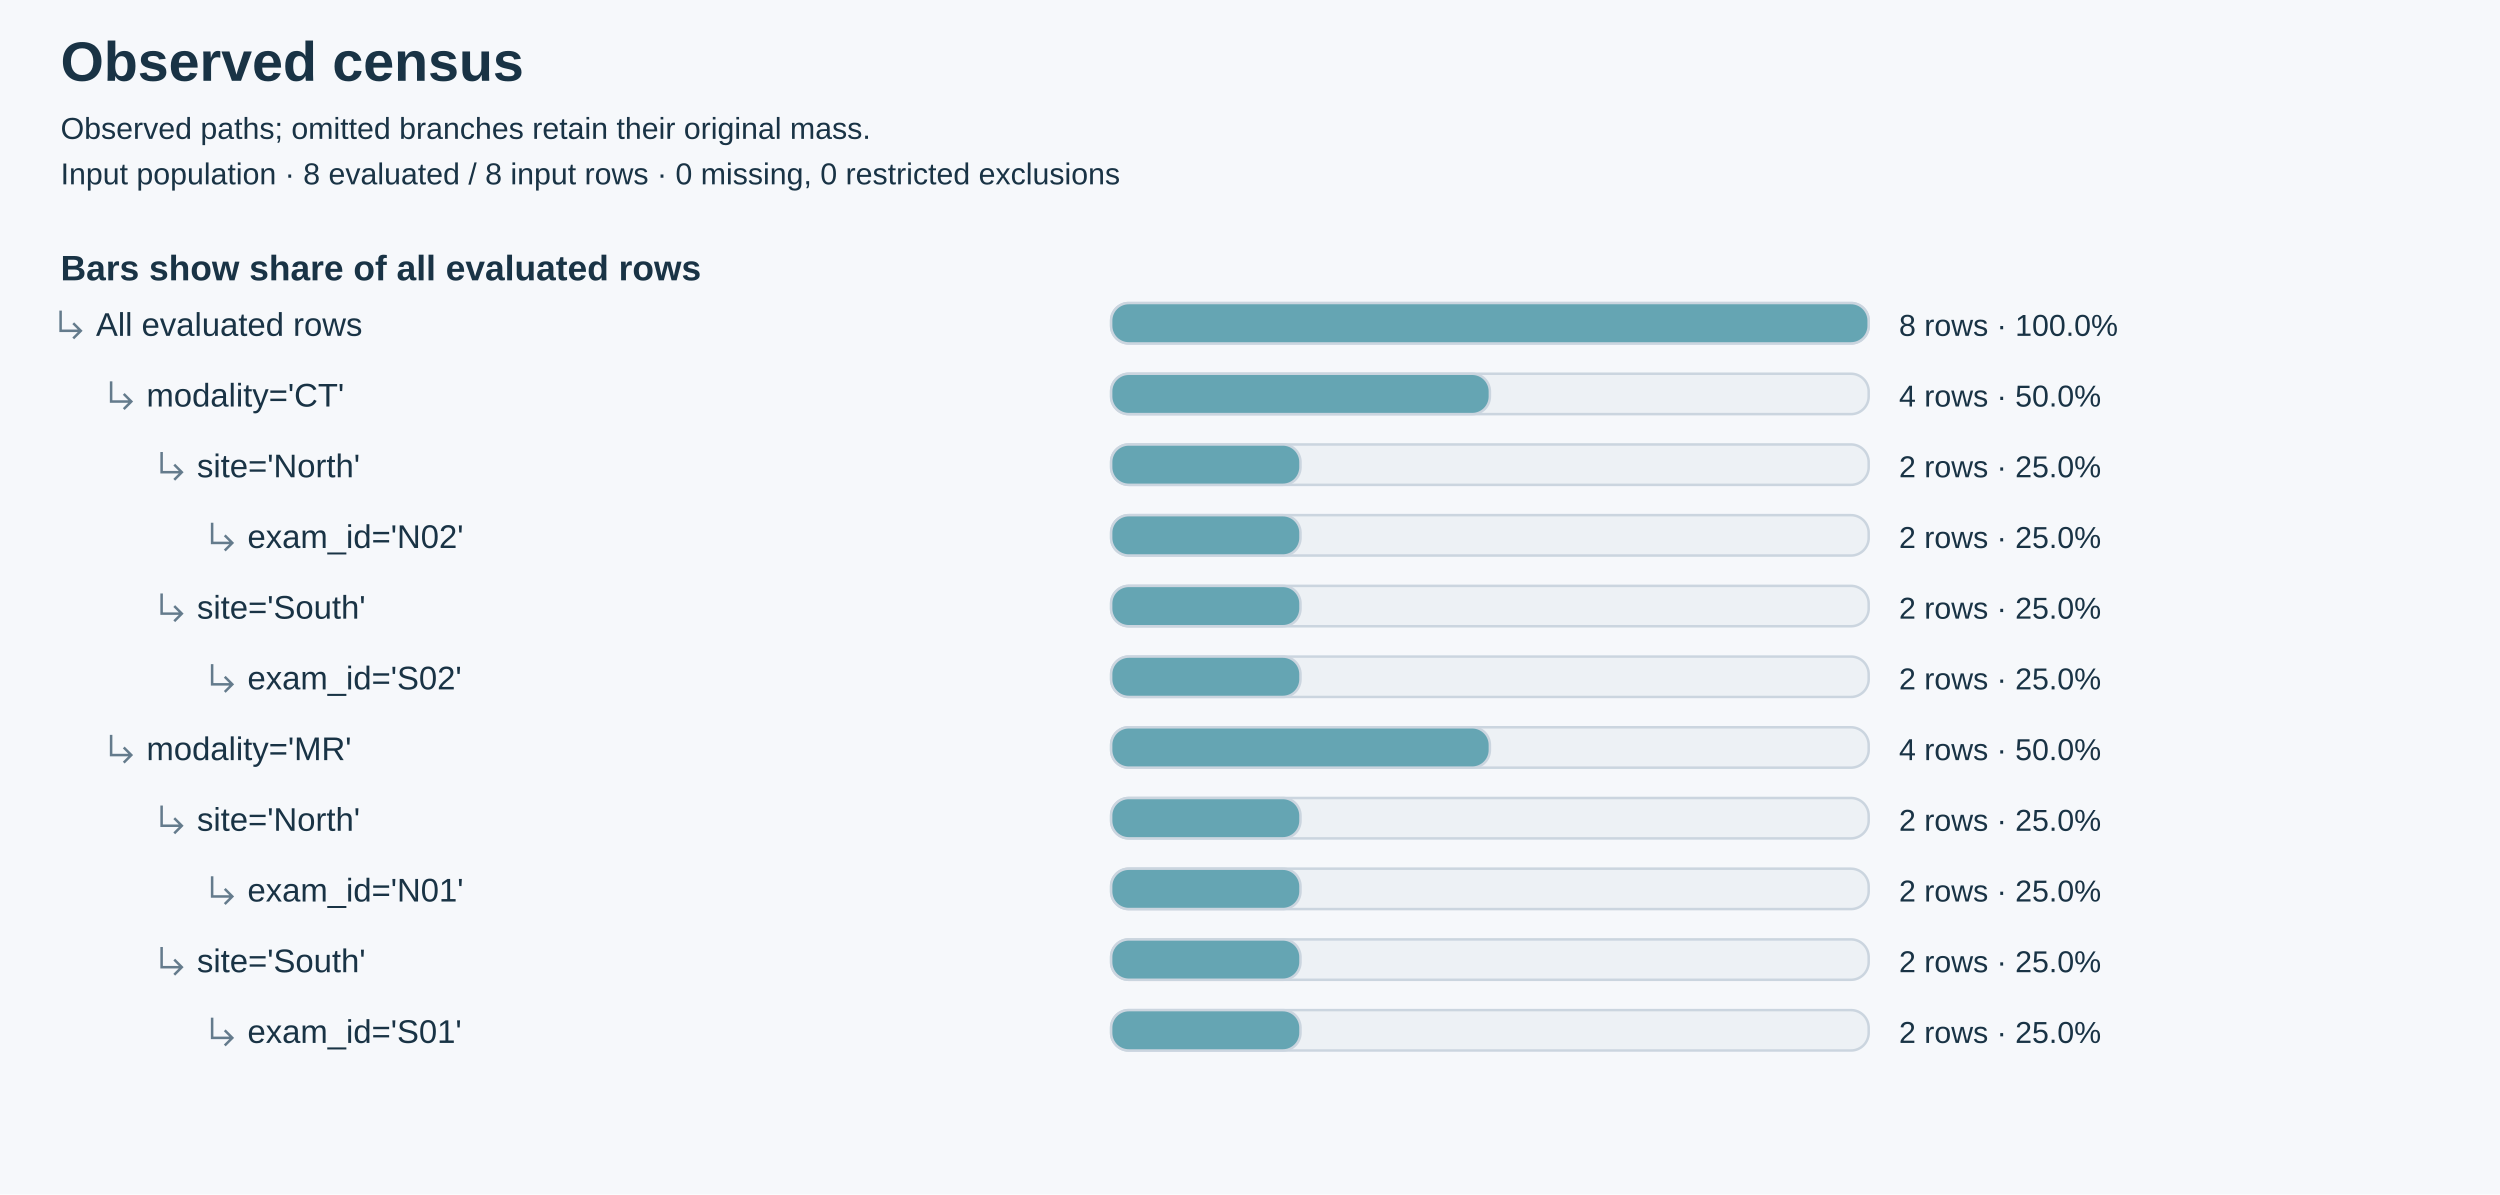
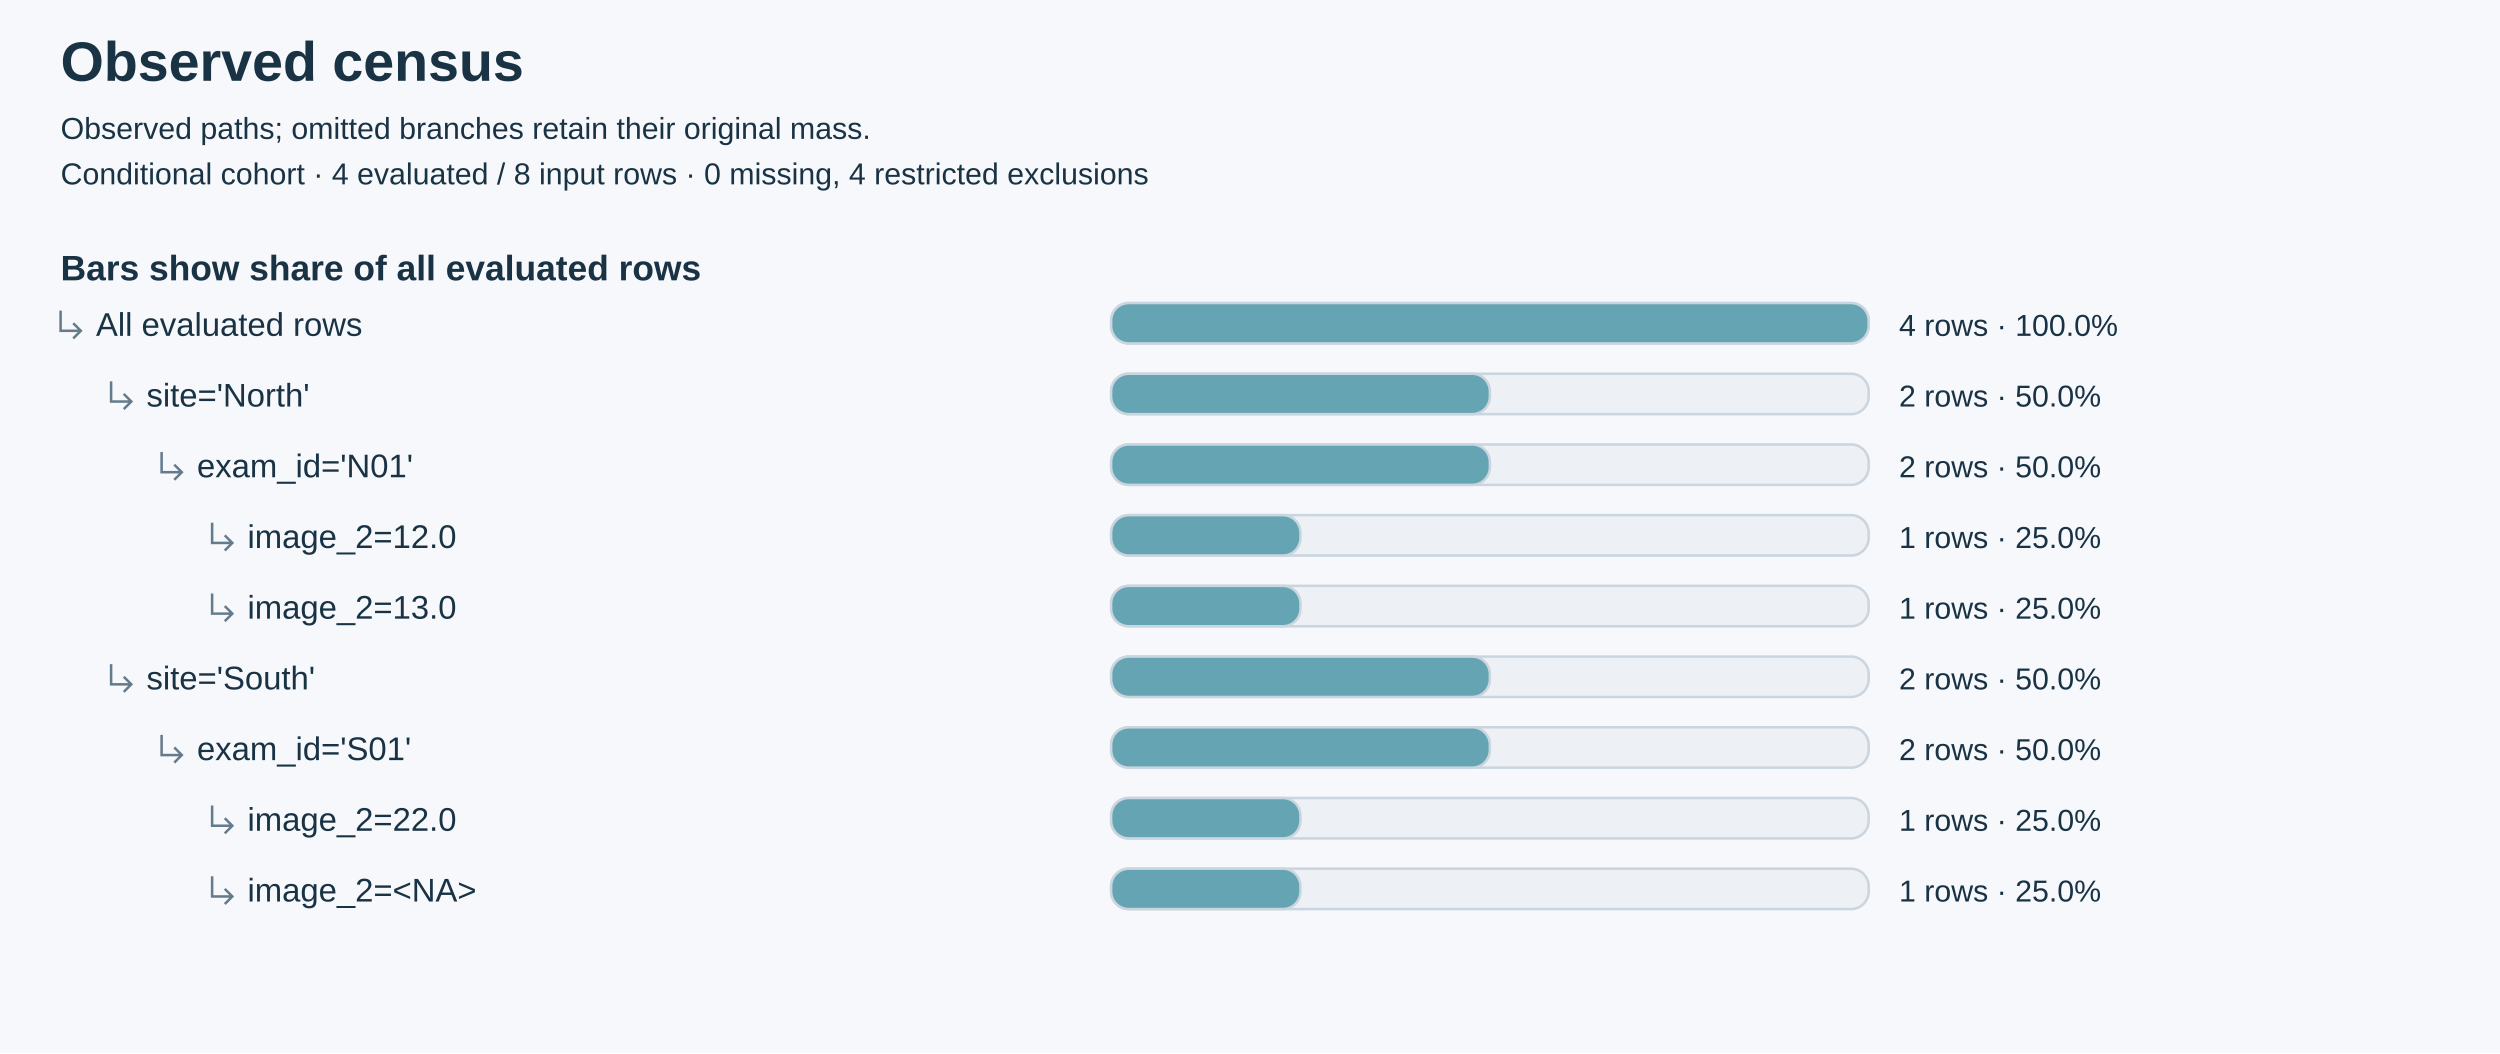
- <svg xmlns="http://www.w3.org/2000/svg" role="img" aria-label="Observed census" viewBox="0 0 990 473" width="990" height="473" font-family="Arial, sans-serif" fill="#193345">
+ <svg xmlns="http://www.w3.org/2000/svg" role="img" aria-label="Observed census" viewBox="0 0 990 417" width="990" height="417" font-family="Arial, sans-serif" fill="#193345">
  <rect width="100%" height="100%" fill="#f6f8fb" />
  <text x="24" y="32" font-size="22" font-weight="600">Observed census</text>
  <text x="24" y="55" font-size="12" font-weight="400">Observed paths; omitted branches retain their original mass.</text>
-   <text x="24" y="73" font-size="12" font-weight="400">Input population · 8 evaluated / 8 input rows · 0 missing, 0 restricted exclusions</text>
+   <text x="24" y="73" font-size="12" font-weight="400">Conditional cohort · 4 evaluated / 8 input rows · 0 missing, 4 restricted exclusions</text>
  <text x="24" y="111" font-size="14" font-weight="600">Bars show share of all evaluated rows</text>
  <g data-row="c0" data-parent="">
    <path d="M24,123 v8 h8 m-3,-3 l3,3 -3,3" fill="none" stroke="#647b8c" />
    <text x="38" y="133" font-size="13" font-weight="400">All evaluated rows</text>
    <rect x="440" y="120" width="300" height="16" rx="7" fill="#edf1f5" stroke="#cbd5df" />
    <rect x="440" y="120" width="300.0" height="16" rx="7" fill="#65a5b3" stroke="#cbd5df" />
-     <text x="752" y="133" font-size="12" font-weight="400">8 rows · 100.0%</text>
+     <text x="752" y="133" font-size="12" font-weight="400">4 rows · 100.0%</text>
  </g>
  <g data-row="c1" data-parent="c0">
    <path d="M44,151 v8 h8 m-3,-3 l3,3 -3,3" fill="none" stroke="#647b8c" />
-     <text x="58" y="161" font-size="13" font-weight="400">modality='CT'</text>
+     <text x="58" y="161" font-size="13" font-weight="400">site='North'</text>
    <rect x="440" y="148" width="300" height="16" rx="7" fill="#edf1f5" stroke="#cbd5df" />
    <rect x="440" y="148" width="150.0" height="16" rx="7" fill="#65a5b3" stroke="#cbd5df" />
-     <text x="752" y="161" font-size="12" font-weight="400">4 rows · 50.0%</text>
+     <text x="752" y="161" font-size="12" font-weight="400">2 rows · 50.0%</text>
  </g>
  <g data-row="c2" data-parent="c1">
    <path d="M64,179 v8 h8 m-3,-3 l3,3 -3,3" fill="none" stroke="#647b8c" />
-     <text x="78" y="189" font-size="13" font-weight="400">site='North'</text>
+     <text x="78" y="189" font-size="13" font-weight="400">exam_id='N01'</text>
    <rect x="440" y="176" width="300" height="16" rx="7" fill="#edf1f5" stroke="#cbd5df" />
-     <rect x="440" y="176" width="75.0" height="16" rx="7" fill="#65a5b3" stroke="#cbd5df" />
-     <text x="752" y="189" font-size="12" font-weight="400">2 rows · 25.0%</text>
+     <rect x="440" y="176" width="150.0" height="16" rx="7" fill="#65a5b3" stroke="#cbd5df" />
+     <text x="752" y="189" font-size="12" font-weight="400">2 rows · 50.0%</text>
  </g>
  <g data-row="c3" data-parent="c2">
    <path d="M84,207 v8 h8 m-3,-3 l3,3 -3,3" fill="none" stroke="#647b8c" />
-     <text x="98" y="217" font-size="13" font-weight="400">exam_id='N02'</text>
+     <text x="98" y="217" font-size="13" font-weight="400">image_2=12.0</text>
    <rect x="440" y="204" width="300" height="16" rx="7" fill="#edf1f5" stroke="#cbd5df" />
    <rect x="440" y="204" width="75.0" height="16" rx="7" fill="#65a5b3" stroke="#cbd5df" />
-     <text x="752" y="217" font-size="12" font-weight="400">2 rows · 25.0%</text>
+     <text x="752" y="217" font-size="12" font-weight="400">1 rows · 25.0%</text>
  </g>
-   <g data-row="c4" data-parent="c1">
-     <path d="M64,235 v8 h8 m-3,-3 l3,3 -3,3" fill="none" stroke="#647b8c" />
-     <text x="78" y="245" font-size="13" font-weight="400">site='South'</text>
+   <g data-row="c4" data-parent="c2">
+     <path d="M84,235 v8 h8 m-3,-3 l3,3 -3,3" fill="none" stroke="#647b8c" />
+     <text x="98" y="245" font-size="13" font-weight="400">image_2=13.0</text>
    <rect x="440" y="232" width="300" height="16" rx="7" fill="#edf1f5" stroke="#cbd5df" />
    <rect x="440" y="232" width="75.0" height="16" rx="7" fill="#65a5b3" stroke="#cbd5df" />
-     <text x="752" y="245" font-size="12" font-weight="400">2 rows · 25.0%</text>
+     <text x="752" y="245" font-size="12" font-weight="400">1 rows · 25.0%</text>
  </g>
-   <g data-row="c5" data-parent="c4">
-     <path d="M84,263 v8 h8 m-3,-3 l3,3 -3,3" fill="none" stroke="#647b8c" />
-     <text x="98" y="273" font-size="13" font-weight="400">exam_id='S02'</text>
+   <g data-row="c5" data-parent="c0">
+     <path d="M44,263 v8 h8 m-3,-3 l3,3 -3,3" fill="none" stroke="#647b8c" />
+     <text x="58" y="273" font-size="13" font-weight="400">site='South'</text>
    <rect x="440" y="260" width="300" height="16" rx="7" fill="#edf1f5" stroke="#cbd5df" />
-     <rect x="440" y="260" width="75.0" height="16" rx="7" fill="#65a5b3" stroke="#cbd5df" />
-     <text x="752" y="273" font-size="12" font-weight="400">2 rows · 25.0%</text>
+     <rect x="440" y="260" width="150.0" height="16" rx="7" fill="#65a5b3" stroke="#cbd5df" />
+     <text x="752" y="273" font-size="12" font-weight="400">2 rows · 50.0%</text>
  </g>
-   <g data-row="c6" data-parent="c0">
-     <path d="M44,291 v8 h8 m-3,-3 l3,3 -3,3" fill="none" stroke="#647b8c" />
-     <text x="58" y="301" font-size="13" font-weight="400">modality='MR'</text>
+   <g data-row="c6" data-parent="c5">
+     <path d="M64,291 v8 h8 m-3,-3 l3,3 -3,3" fill="none" stroke="#647b8c" />
+     <text x="78" y="301" font-size="13" font-weight="400">exam_id='S01'</text>
    <rect x="440" y="288" width="300" height="16" rx="7" fill="#edf1f5" stroke="#cbd5df" />
    <rect x="440" y="288" width="150.0" height="16" rx="7" fill="#65a5b3" stroke="#cbd5df" />
-     <text x="752" y="301" font-size="12" font-weight="400">4 rows · 50.0%</text>
+     <text x="752" y="301" font-size="12" font-weight="400">2 rows · 50.0%</text>
  </g>
  <g data-row="c7" data-parent="c6">
-     <path d="M64,319 v8 h8 m-3,-3 l3,3 -3,3" fill="none" stroke="#647b8c" />
-     <text x="78" y="329" font-size="13" font-weight="400">site='North'</text>
+     <path d="M84,319 v8 h8 m-3,-3 l3,3 -3,3" fill="none" stroke="#647b8c" />
+     <text x="98" y="329" font-size="13" font-weight="400">image_2=22.0</text>
    <rect x="440" y="316" width="300" height="16" rx="7" fill="#edf1f5" stroke="#cbd5df" />
    <rect x="440" y="316" width="75.0" height="16" rx="7" fill="#65a5b3" stroke="#cbd5df" />
-     <text x="752" y="329" font-size="12" font-weight="400">2 rows · 25.0%</text>
+     <text x="752" y="329" font-size="12" font-weight="400">1 rows · 25.0%</text>
  </g>
-   <g data-row="c8" data-parent="c7">
+   <g data-row="c8" data-parent="c6">
    <path d="M84,347 v8 h8 m-3,-3 l3,3 -3,3" fill="none" stroke="#647b8c" />
-     <text x="98" y="357" font-size="13" font-weight="400">exam_id='N01'</text>
+     <text x="98" y="357" font-size="13" font-weight="400">image_2=&lt;NA&gt;</text>
    <rect x="440" y="344" width="300" height="16" rx="7" fill="#edf1f5" stroke="#cbd5df" />
    <rect x="440" y="344" width="75.0" height="16" rx="7" fill="#65a5b3" stroke="#cbd5df" />
-     <text x="752" y="357" font-size="12" font-weight="400">2 rows · 25.0%</text>
-   </g>
-   <g data-row="c9" data-parent="c6">
-     <path d="M64,375 v8 h8 m-3,-3 l3,3 -3,3" fill="none" stroke="#647b8c" />
-     <text x="78" y="385" font-size="13" font-weight="400">site='South'</text>
-     <rect x="440" y="372" width="300" height="16" rx="7" fill="#edf1f5" stroke="#cbd5df" />
-     <rect x="440" y="372" width="75.0" height="16" rx="7" fill="#65a5b3" stroke="#cbd5df" />
-     <text x="752" y="385" font-size="12" font-weight="400">2 rows · 25.0%</text>
-   </g>
-   <g data-row="c10" data-parent="c9">
-     <path d="M84,403 v8 h8 m-3,-3 l3,3 -3,3" fill="none" stroke="#647b8c" />
-     <text x="98" y="413" font-size="13" font-weight="400">exam_id='S01'</text>
-     <rect x="440" y="400" width="300" height="16" rx="7" fill="#edf1f5" stroke="#cbd5df" />
-     <rect x="440" y="400" width="75.0" height="16" rx="7" fill="#65a5b3" stroke="#cbd5df" />
-     <text x="752" y="413" font-size="12" font-weight="400">2 rows · 25.0%</text>
+     <text x="752" y="357" font-size="12" font-weight="400">1 rows · 25.0%</text>
  </g>
</svg>
